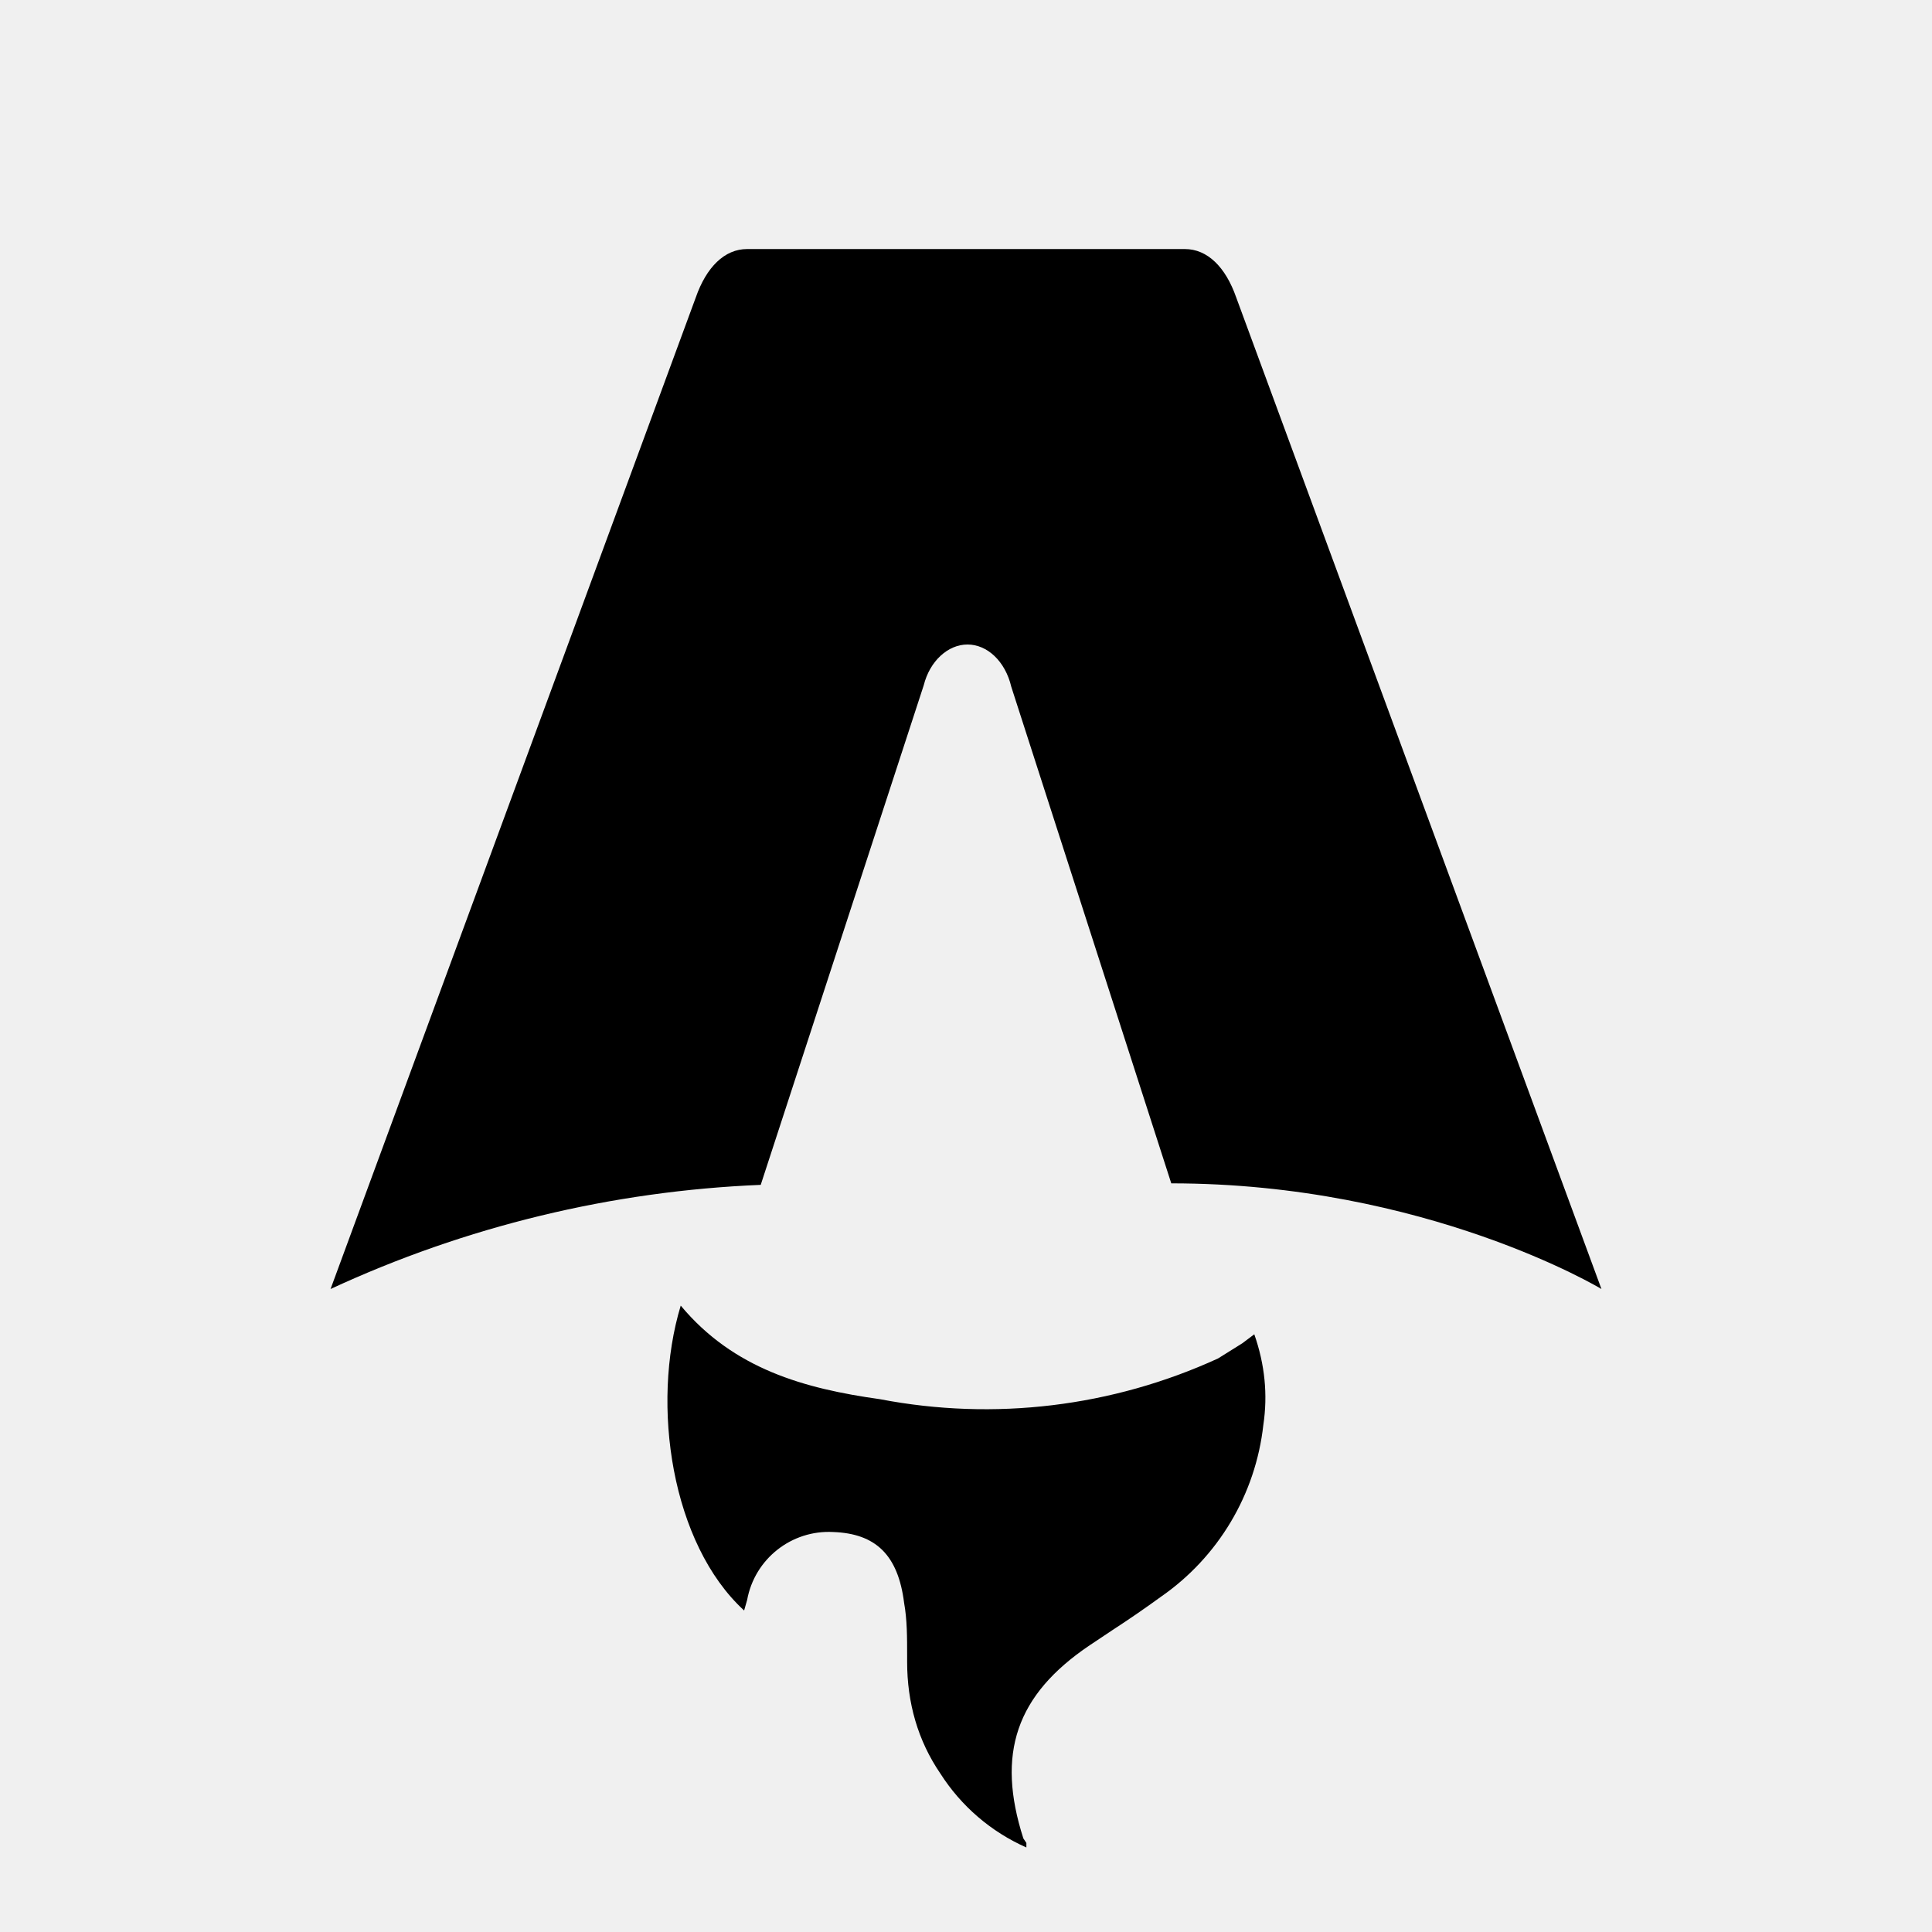
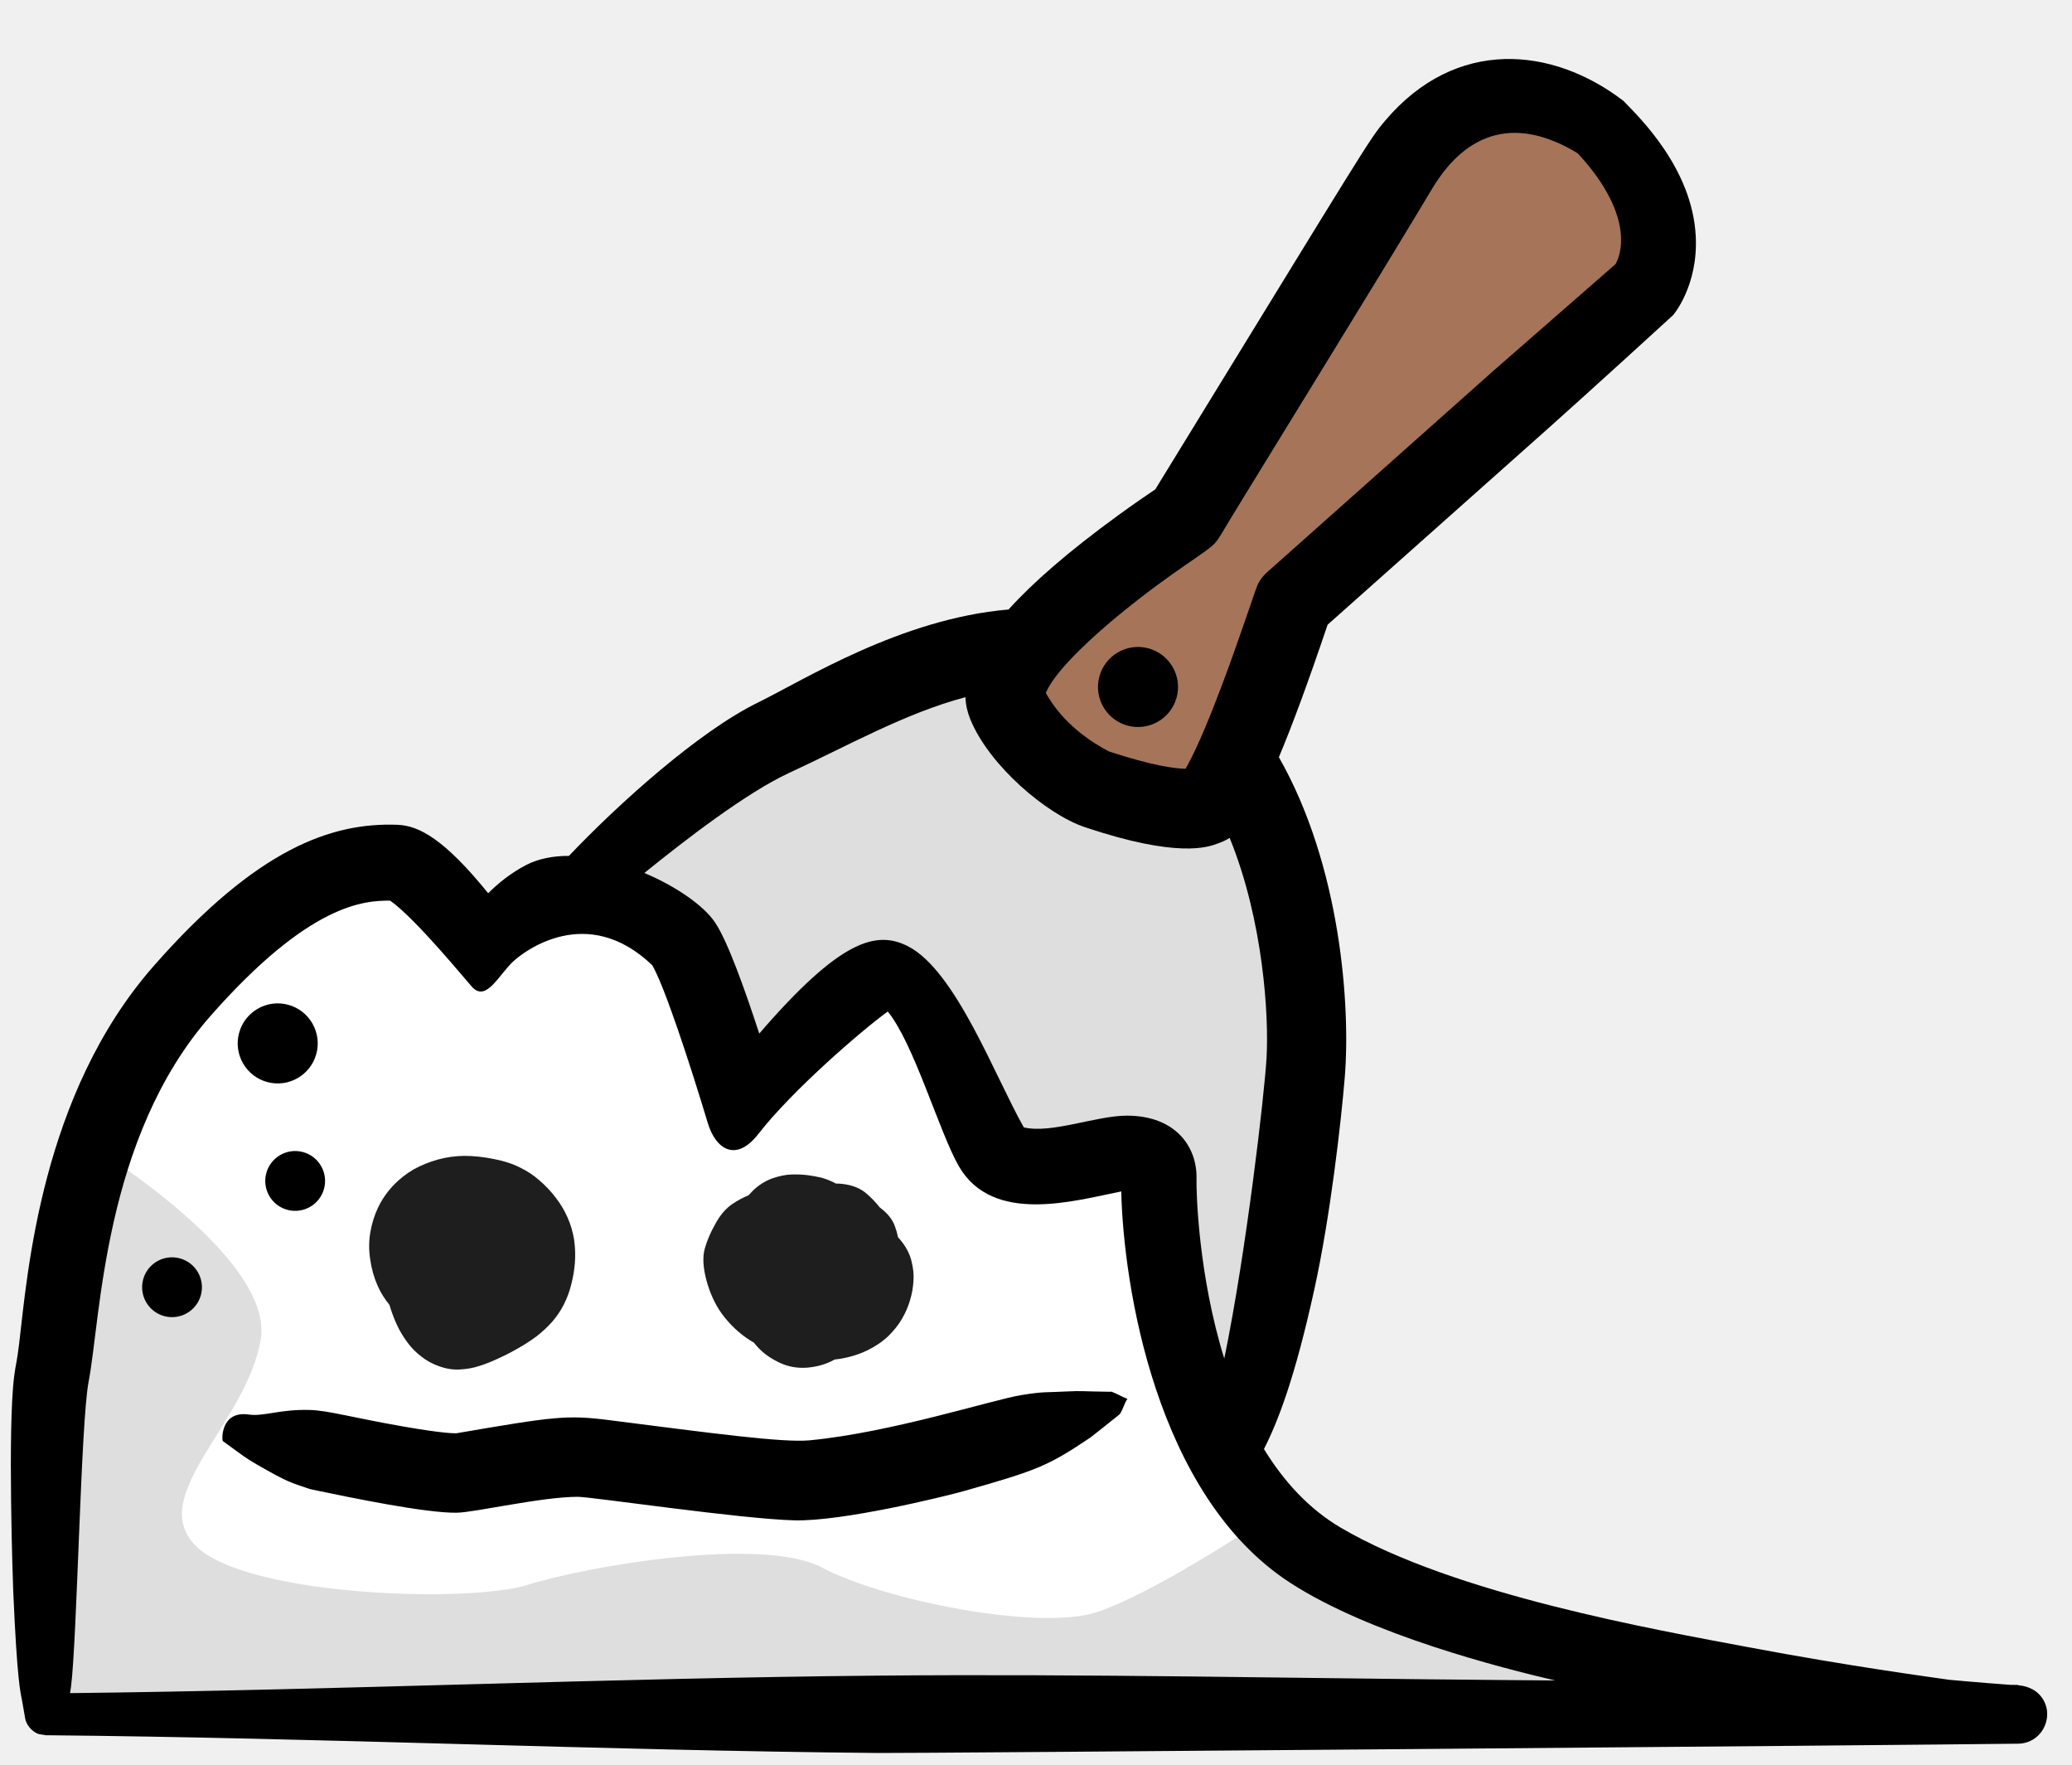
- <svg xmlns="http://www.w3.org/2000/svg" fill="none" viewBox="0 0 128 128">
-   <path d="M50.4 78.5a75.1 75.1 0 0 0-28.5 6.9l24.2-65.7c.7-2 1.9-3.2 3.4-3.2h29c1.5 0 2.7 1.2 3.4 3.2l24.2 65.7s-11.6-7-28.5-7L67 45.5c-.4-1.7-1.6-2.8-2.9-2.8-1.3 0-2.5 1.1-2.9 2.7L50.4 78.5Zm-1.1 28.2Zm-4.2-20.2c-2 6.6-.6 15.8 4.2 20.2a17.5 17.5 0 0 1 .2-.7 5.5 5.5 0 0 1 5.7-4.5c2.8.1 4.3 1.5 4.7 4.7.2 1.1.2 2.3.2 3.5v.4c0 2.7.7 5.2 2.2 7.4a13 13 0 0 0 5.7 4.9v-.3l-.2-.3c-1.8-5.6-.5-9.5 4.4-12.8l1.5-1a73 73 0 0 0 3.2-2.2 16 16 0 0 0 6.8-11.4c.3-2 .1-4-.6-6l-.8.6-1.6 1a37 37 0 0 1-22.4 2.7c-5-.7-9.7-2-13.2-6.2Z" />
-   <style>
-         path { fill: #000; }
-         @media (prefers-color-scheme: dark) {
-             path { fill: #FFF; }
-         }
-     </style>
+ <svg xmlns="http://www.w3.org/2000/svg" width="100%" height="100%" viewBox="0 0 101 86" version="1.1" xml:space="preserve" style="fill-rule:evenodd;clip-rule:evenodd;stroke-linejoin:round;stroke-miterlimit:2;">
+   <g>
+     <path d="M47.932,32.177l-10.757,4.542l-5.668,4.211l-4.217,3.315l-3.902,1.435l-4.102,-4.016l-12.199,8.713l-4.825,25.789l0.051,7.444l81.302,-0.357l-18.854,-6.578l-4.804,-5.92l2.023,-7.1l1.19,-19.435l-2.741,-6.182l-7.314,0.458l-5.183,-6.319Z" style="fill:#dedede;" />
+     <path d="M3.981,55.534c0,0 9.415,5.635 8.728,9.739c-0.687,4.104 -5.652,7.663 -3.131,10.094c2.521,2.431 13.318,2.763 16.148,1.865c2.831,-0.897 11.43,-2.395 14.363,-0.833c2.933,1.562 10.553,3.117 13.41,2.152c2.857,-0.965 7.895,-4.346 7.895,-4.346l-5.375,-17.474l-6.386,0.305l-6.491,-9.078l-6.894,4.855l-4.72,-7.99l-2.755,-0.869l-3.602,0.952l-1.42,1.06l-4.812,-3.644l-4.366,1.466l-3.869,2.832l-6.723,8.914Z" style="fill:#fff;" />
+     <path d="M48.502,32.722l9.748,7.373l4.6,-10.43l18.52,-16.722l-2.671,-6.224l-7.195,-1.503l-6.405,8.766l-7.545,11.765l-9.052,6.975Z" style="fill:#a67459;" />
+     <clipPath id="_clip1">
+       <rect x="0" y="0" width="100.186" height="85.406" />
+     </clipPath>
+     <g clip-path="url(#_clip1)">
+       <g id="Layer1">
+         <g>
+           <path d="M61.612,70.615c0.95,1.551 2.172,2.907 3.741,3.83c5.538,3.257 15.343,4.973 19.89,5.829c4.919,0.926 8.859,1.453 9.763,1.584c0.006,0.001 1.524,0.141 2.998,0.248l0.373,0.003l-0.001,0.017c0.265,0.02 0.788,0.115 1.132,0.568c0.687,0.907 0.051,2.265 -1.131,2.279c-5.503,0.07 -53.725,0.47 -55.567,0.453c-13.53,-0.123 -27.053,-0.741 -40.584,-0.865c-0.113,-0.03 -0.233,-0.03 -0.346,-0.06c-0.139,-0.037 -0.566,-0.289 -0.657,-0.771c-0.012,-0.064 -0.005,-0.062 -0.137,-0.795c-0.09,-0.495 -0.245,-0.902 -0.441,-5.396c-0.015,-0.349 -0.28,-7.943 0.046,-10.474c0.084,-0.648 0.129,-0.64 0.245,-1.612c0.402,-3.376 1.062,-12.126 6.556,-18.379c5.037,-5.732 8.681,-7.004 11.891,-6.88c1.043,0.04 2.284,0.704 4.413,3.335c0.506,-0.502 1.123,-0.998 1.848,-1.374c0.607,-0.314 1.324,-0.448 2.088,-0.446c2.411,-2.536 6.322,-6.057 9.212,-7.472c2.262,-1.108 6.969,-4.089 12.218,-4.535c1.169,-1.297 2.899,-2.812 5.37,-4.61c0.689,-0.501 1.372,-0.969 1.784,-1.247c10.436,-16.995 10.409,-17.029 11.212,-17.974c3.441,-4.052 8.134,-3.609 11.602,-0.959c0.769,0.794 3.362,3.286 3.53,6.6c0.123,2.421 -1.097,3.838 -1.101,3.842c-0.246,0.234 -4.162,3.799 -5.992,5.433l-10.853,9.657c-0.97,2.878 -1.742,4.952 -2.375,6.455c3.027,5.309 3.496,12.159 3.211,15.613c-0.179,2.164 -0.7,6.761 -1.482,10.319c-0.946,4.308 -1.762,6.417 -2.456,7.784Zm-30.203,-28.073c1.557,0.655 2.891,1.589 3.445,2.409c0.608,0.899 1.445,3.238 2.156,5.417c3.96,-4.59 5.714,-5.04 7.253,-4.253c2.325,1.19 4.241,6.354 5.642,8.824c1.338,0.324 3.53,-0.575 5.04,-0.571c2.384,0.007 3.412,1.541 3.379,3.059c-0.015,0.714 0.092,4.707 1.353,8.78c1.075,-5.209 1.961,-12.905 2.061,-14.653c0.116,-2.016 -0.144,-6.654 -1.798,-10.722c-0.201,0.13 -0.389,0.203 -0.578,0.273c-0.49,0.182 -1.95,0.723 -6.476,-0.794c-1.871,-0.627 -4.657,-2.998 -5.581,-5.24c-0.141,-0.341 -0.229,-0.704 -0.245,-1.096c-2.949,0.782 -5.797,2.401 -8.595,3.691c-2.066,0.953 -5.055,3.257 -7.056,4.876Zm28.184,-9.229c0.874,-2.332 1.625,-4.644 1.707,-4.814c0.026,-0.055 0.168,-0.348 0.457,-0.605l11.001,-9.79l5.994,-5.235c0.552,-1.048 0.395,-2.987 -1.847,-5.399c-2.936,-1.785 -5.369,-1.144 -7.091,1.719c-1.785,2.967 -1.777,2.969 -9.374,15.339c-0.984,1.601 -0.952,1.623 -1.211,1.932c-0.369,0.44 -2.041,1.344 -4.629,3.462c-0.046,0.037 -0.16,0.13 -0.322,0.266c-0.762,0.637 -2.57,2.211 -3.186,3.345c-0.044,0.081 -0.082,0.159 -0.113,0.235c0.307,0.557 1.129,1.83 3.072,2.849c2.157,0.71 3.228,0.837 3.739,0.846c0.041,-0.071 0.084,-0.147 0.127,-0.227c0.515,-0.952 1.12,-2.442 1.676,-3.923Zm16.215,48.58c-2.583,-0.603 -8.999,-2.223 -12.913,-4.758c-6.577,-4.259 -8.133,-14.547 -8.24,-19.073l-0.007,0.001l-0.004,0c-2.258,0.448 -6.246,1.632 -7.901,-1.225c-0.95,-1.641 -2.194,-5.996 -3.47,-7.545c-1.278,0.927 -4.664,3.851 -6.308,5.968c-1.091,1.403 -2.078,0.748 -2.465,-0.538c-0.899,-2.986 -2.117,-6.679 -2.705,-7.685c-3.196,-3.058 -6.267,-0.651 -6.755,-0.207c-0.72,0.655 -1.314,1.984 -2,1.295c-0.203,-0.204 -2.756,-3.347 -4.021,-4.236c-1.262,-0.005 -3.92,0.127 -8.752,5.611c-5.235,5.942 -5.359,14.799 -5.947,17.829c-0.382,1.972 -0.559,12.493 -0.858,14.869c-0.007,0.059 -0.012,0.085 -0.049,0.31c13.135,-0.147 26.262,-0.733 39.397,-0.853c10.19,-0.093 20.381,0.133 30.571,0.216l2.427,0.021Z" />
+           <path d="M22.242,69.846c4.778,-0.816 5.37,-0.906 7.48,-0.637c4.943,0.629 8.426,1.105 9.747,0.98c3.97,-0.377 8.915,-1.98 10.339,-2.208c1.12,-0.18 1.125,-0.115 2.255,-0.175c0.668,-0.035 0.667,-0 2.036,0.017c0.032,0.001 0.067,-0.011 0.096,0.001c0.389,0.157 0.373,0.189 0.761,0.345c-0.16,0.228 -0.214,0.52 -0.374,0.748c-0.01,0.014 -1.376,1.1 -1.427,1.134c-2.058,1.38 -2.56,1.588 -6.108,2.594c-1.046,0.297 -6.001,1.504 -8.325,1.444c-2.617,-0.066 -9.904,-1.148 -10.559,-1.147c-1.769,0.002 -5.026,0.765 -5.908,0.776c-1.511,0.02 -5.17,-0.737 -7.002,-1.121c-0.25,-0.053 -0.242,-0.073 -0.489,-0.15c-0.761,-0.239 -1.195,-0.49 -1.753,-0.801c-1.127,-0.628 -1.101,-0.667 -2.149,-1.42c-0.054,-0.038 -0.115,-1.491 1.26,-1.293c0.737,0.106 1.469,-0.256 2.943,-0.224c0.942,0.021 2.013,0.358 4.64,0.815c1.926,0.335 2.432,0.322 2.537,0.322Z" />
+           <path d="M14.042,48.963c1.04,0.278 1.658,1.349 1.379,2.389c-0.279,1.04 -1.349,1.658 -2.389,1.379c-1.04,-0.279 -1.658,-1.349 -1.379,-2.389c0.278,-1.04 1.349,-1.658 2.389,-1.379Z" />
+           <path d="M55.977,31.594c1.04,0.279 1.658,1.349 1.38,2.389c-0.279,1.04 -1.35,1.658 -2.389,1.379c-1.04,-0.278 -1.658,-1.349 -1.38,-2.389c0.279,-1.04 1.349,-1.658 2.389,-1.379Z" />
+           <path d="M14.765,56.141c0.778,0.208 1.24,1.009 1.031,1.786c-0.208,0.777 -1.008,1.239 -1.785,1.031c-0.778,-0.208 -1.24,-1.009 -1.031,-1.786c0.208,-0.777 1.008,-1.239 1.785,-1.031Z" />
+           <path d="M8.763,61.321c0.777,0.208 1.239,1.008 1.031,1.785c-0.208,0.778 -1.008,1.24 -1.786,1.032c-0.777,-0.209 -1.239,-1.009 -1.031,-1.786c0.209,-0.778 1.009,-1.24 1.786,-1.031Z" />
+           <g transform="translate(23,61)">
+             <g>
+               <animateTransform attributeName="transform" attributeType="XML" type="scale" values="1 1; 1 1; 1 0.06; 1 1" keyTimes="0; 0.90; 0.95; 1" dur="2.3s" repeatCount="indefinite" calcMode="linear" />
+               <g transform="translate(-23,-61)">
+                 <path d="M18.981,63.583c-0.231,-0.28 -0.421,-0.586 -0.571,-0.918c-0.178,-0.406 -0.299,-0.833 -0.363,-1.281c-0.071,-0.448 -0.07,-0.889 0.003,-1.321c0.073,-0.432 0.197,-0.833 0.372,-1.202c0.183,-0.386 0.426,-0.743 0.728,-1.073c0.309,-0.322 0.647,-0.59 1.015,-0.803c0.375,-0.205 0.768,-0.364 1.178,-0.478c0.411,-0.114 0.842,-0.174 1.295,-0.18c0.46,0.002 0.938,0.053 1.433,0.154c0.488,0.093 0.912,0.23 1.273,0.413c0.362,0.174 0.681,0.386 0.957,0.636c0.285,0.242 0.544,0.516 0.777,0.82c0.234,0.296 0.429,0.622 0.587,0.978c0.157,0.357 0.265,0.726 0.324,1.11c0.051,0.382 0.062,0.754 0.033,1.116c-0.028,0.354 -0.089,0.706 -0.181,1.056c-0.085,0.343 -0.204,0.663 -0.358,0.961c-0.146,0.291 -0.332,0.567 -0.556,0.829c-0.225,0.253 -0.477,0.49 -0.756,0.708c-0.278,0.21 -0.581,0.407 -0.906,0.59c-0.318,0.184 -0.65,0.355 -0.999,0.513c-0.34,0.158 -0.646,0.278 -0.917,0.359c-0.264,0.09 -0.57,0.145 -0.918,0.166c-0.341,0.021 -0.681,-0.031 -1.021,-0.155c-0.333,-0.116 -0.623,-0.274 -0.87,-0.474c-0.256,-0.193 -0.477,-0.415 -0.665,-0.668c-0.195,-0.262 -0.357,-0.526 -0.487,-0.792c-0.123,-0.257 -0.233,-0.53 -0.329,-0.818c-0.028,-0.081 -0.054,-0.162 -0.078,-0.246Z" style="fill:#1e1e1e;" />
+               </g>
+             </g>
+           </g>
+           <g transform="translate(39,61.5)">
+             <g>
+               <animateTransform attributeName="transform" attributeType="XML" type="scale" values="1 1; 1 1; 1 0.06; 1 1" keyTimes="0; 0.90; 0.95; 1" dur="2.3s" repeatCount="indefinite" calcMode="linear" />
+               <g transform="translate(-39,-61.5)">
+                 <path d="M40.751,57.678c0.094,-0.001 0.191,0.003 0.29,0.014c0.506,0.053 0.913,0.217 1.22,0.493c0.233,0.203 0.44,0.421 0.62,0.653c0.378,0.278 0.625,0.587 0.744,0.928c0.066,0.178 0.115,0.354 0.149,0.527l0.037,0.041c0.303,0.34 0.505,0.695 0.605,1.064c0.1,0.37 0.137,0.711 0.111,1.025c-0.018,0.314 -0.072,0.622 -0.162,0.923c-0.09,0.31 -0.22,0.614 -0.391,0.911c-0.17,0.297 -0.397,0.583 -0.679,0.858c-0.29,0.274 -0.639,0.509 -1.046,0.704c-0.407,0.194 -0.859,0.33 -1.356,0.407c-0.069,0.009 -0.138,0.018 -0.208,0.025l-0.037,0.021c-0.375,0.205 -0.803,0.33 -1.282,0.375c-0.47,0.038 -0.911,-0.036 -1.32,-0.22c-0.41,-0.185 -0.756,-0.419 -1.038,-0.702c-0.089,-0.092 -0.174,-0.188 -0.254,-0.291c-0.142,-0.083 -0.281,-0.173 -0.417,-0.268c-0.45,-0.325 -0.84,-0.715 -1.169,-1.17c-0.322,-0.455 -0.566,-0.99 -0.733,-1.605c-0.166,-0.623 -0.193,-1.138 -0.081,-1.543c0.112,-0.398 0.284,-0.8 0.517,-1.207c0.226,-0.423 0.503,-0.747 0.831,-0.97c0.247,-0.168 0.507,-0.308 0.782,-0.42c0.067,-0.074 0.139,-0.15 0.216,-0.227c0.265,-0.26 0.571,-0.456 0.918,-0.59c0.355,-0.125 0.677,-0.191 0.969,-0.199c0.291,-0.007 0.549,0.003 0.773,0.032c0.233,0.03 0.461,0.071 0.684,0.124c0.223,0.061 0.456,0.155 0.699,0.282c0.002,0.002 0.005,0.003 0.008,0.005Z" style="fill:#1e1e1e;" />
+               </g>
+             </g>
+           </g>
+         </g>
+       </g>
+     </g>
+   </g>
</svg>
